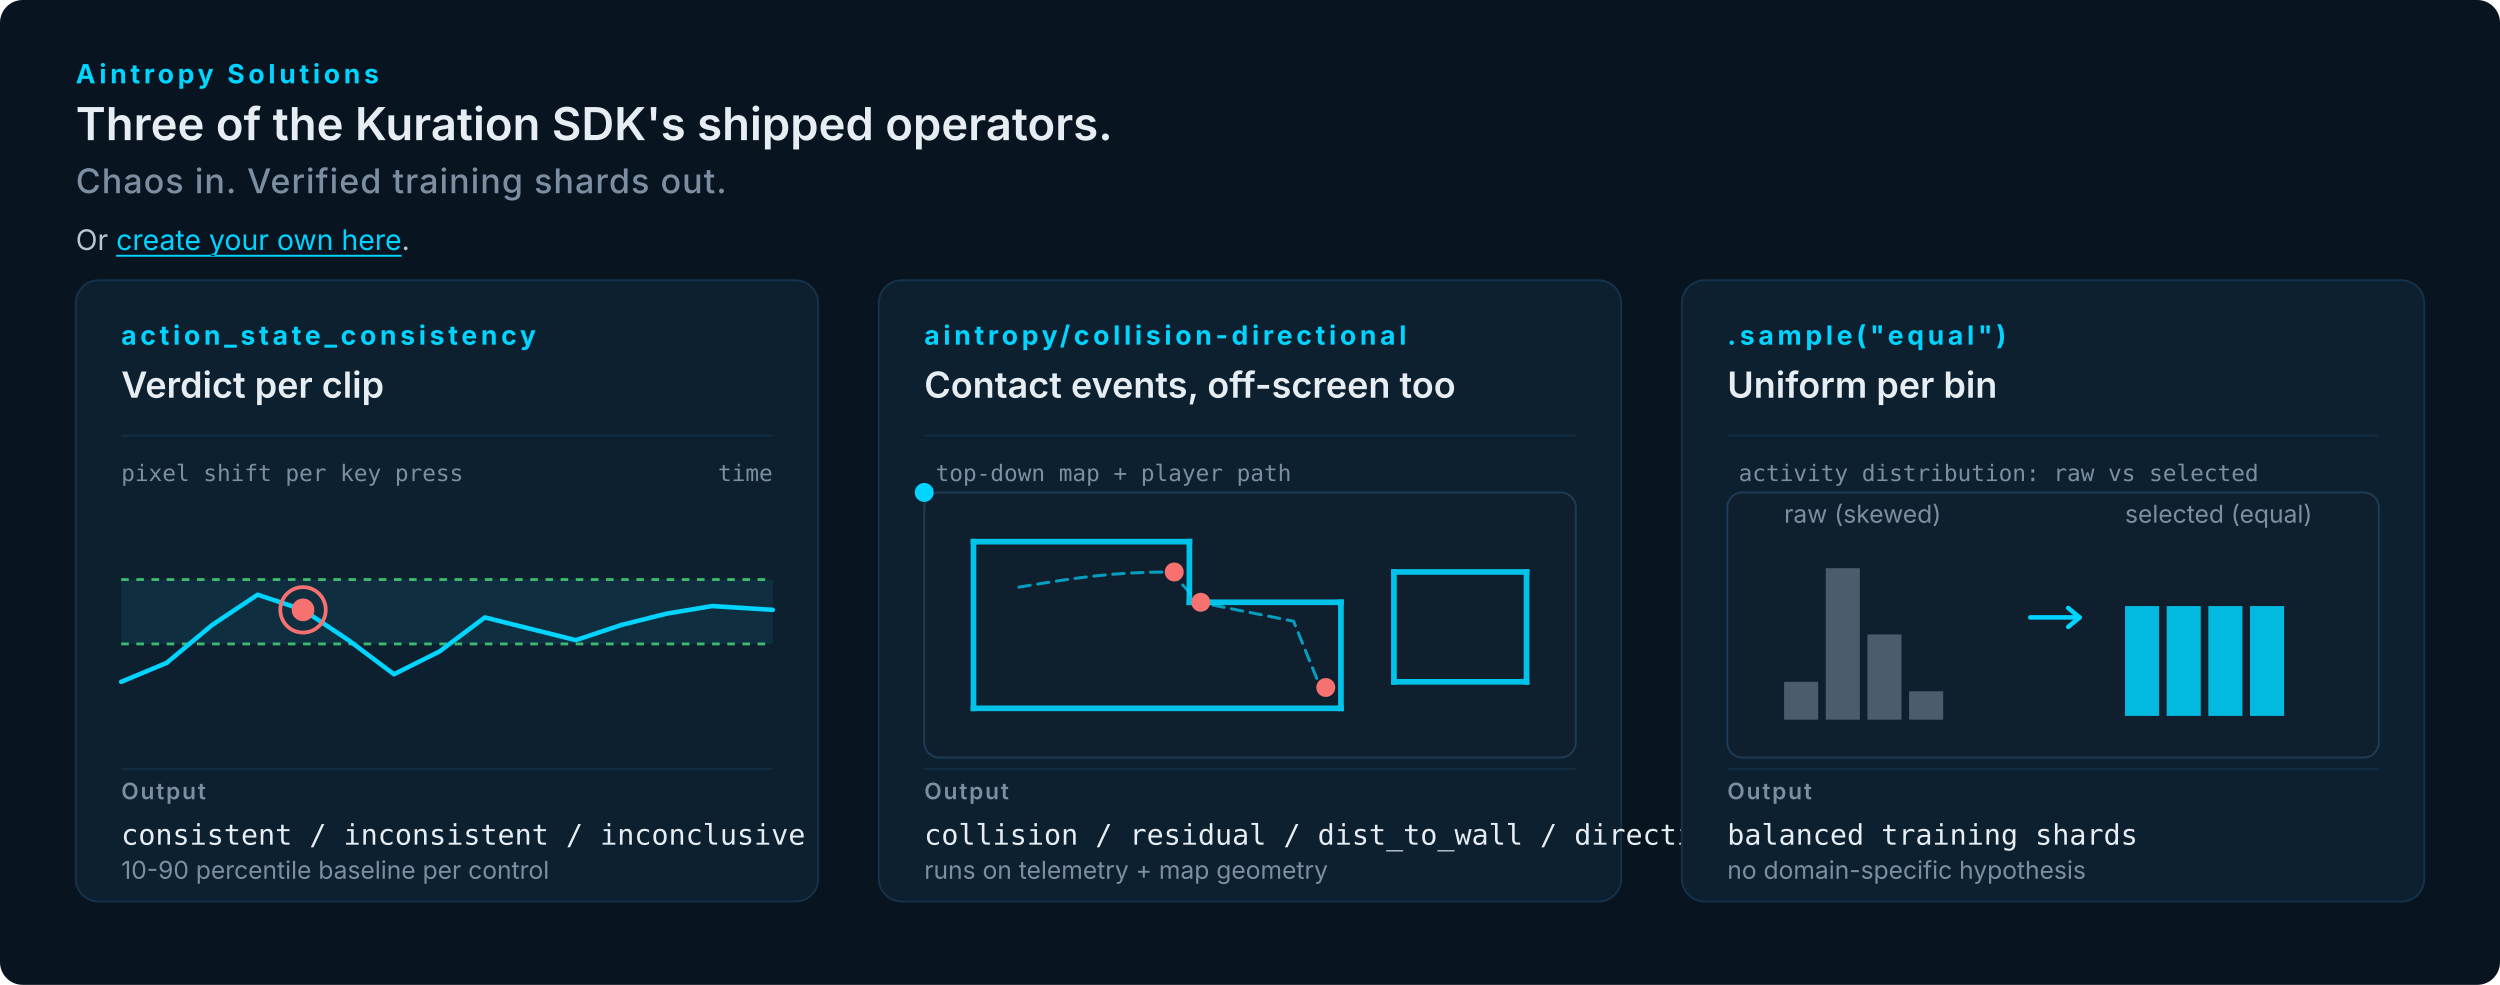
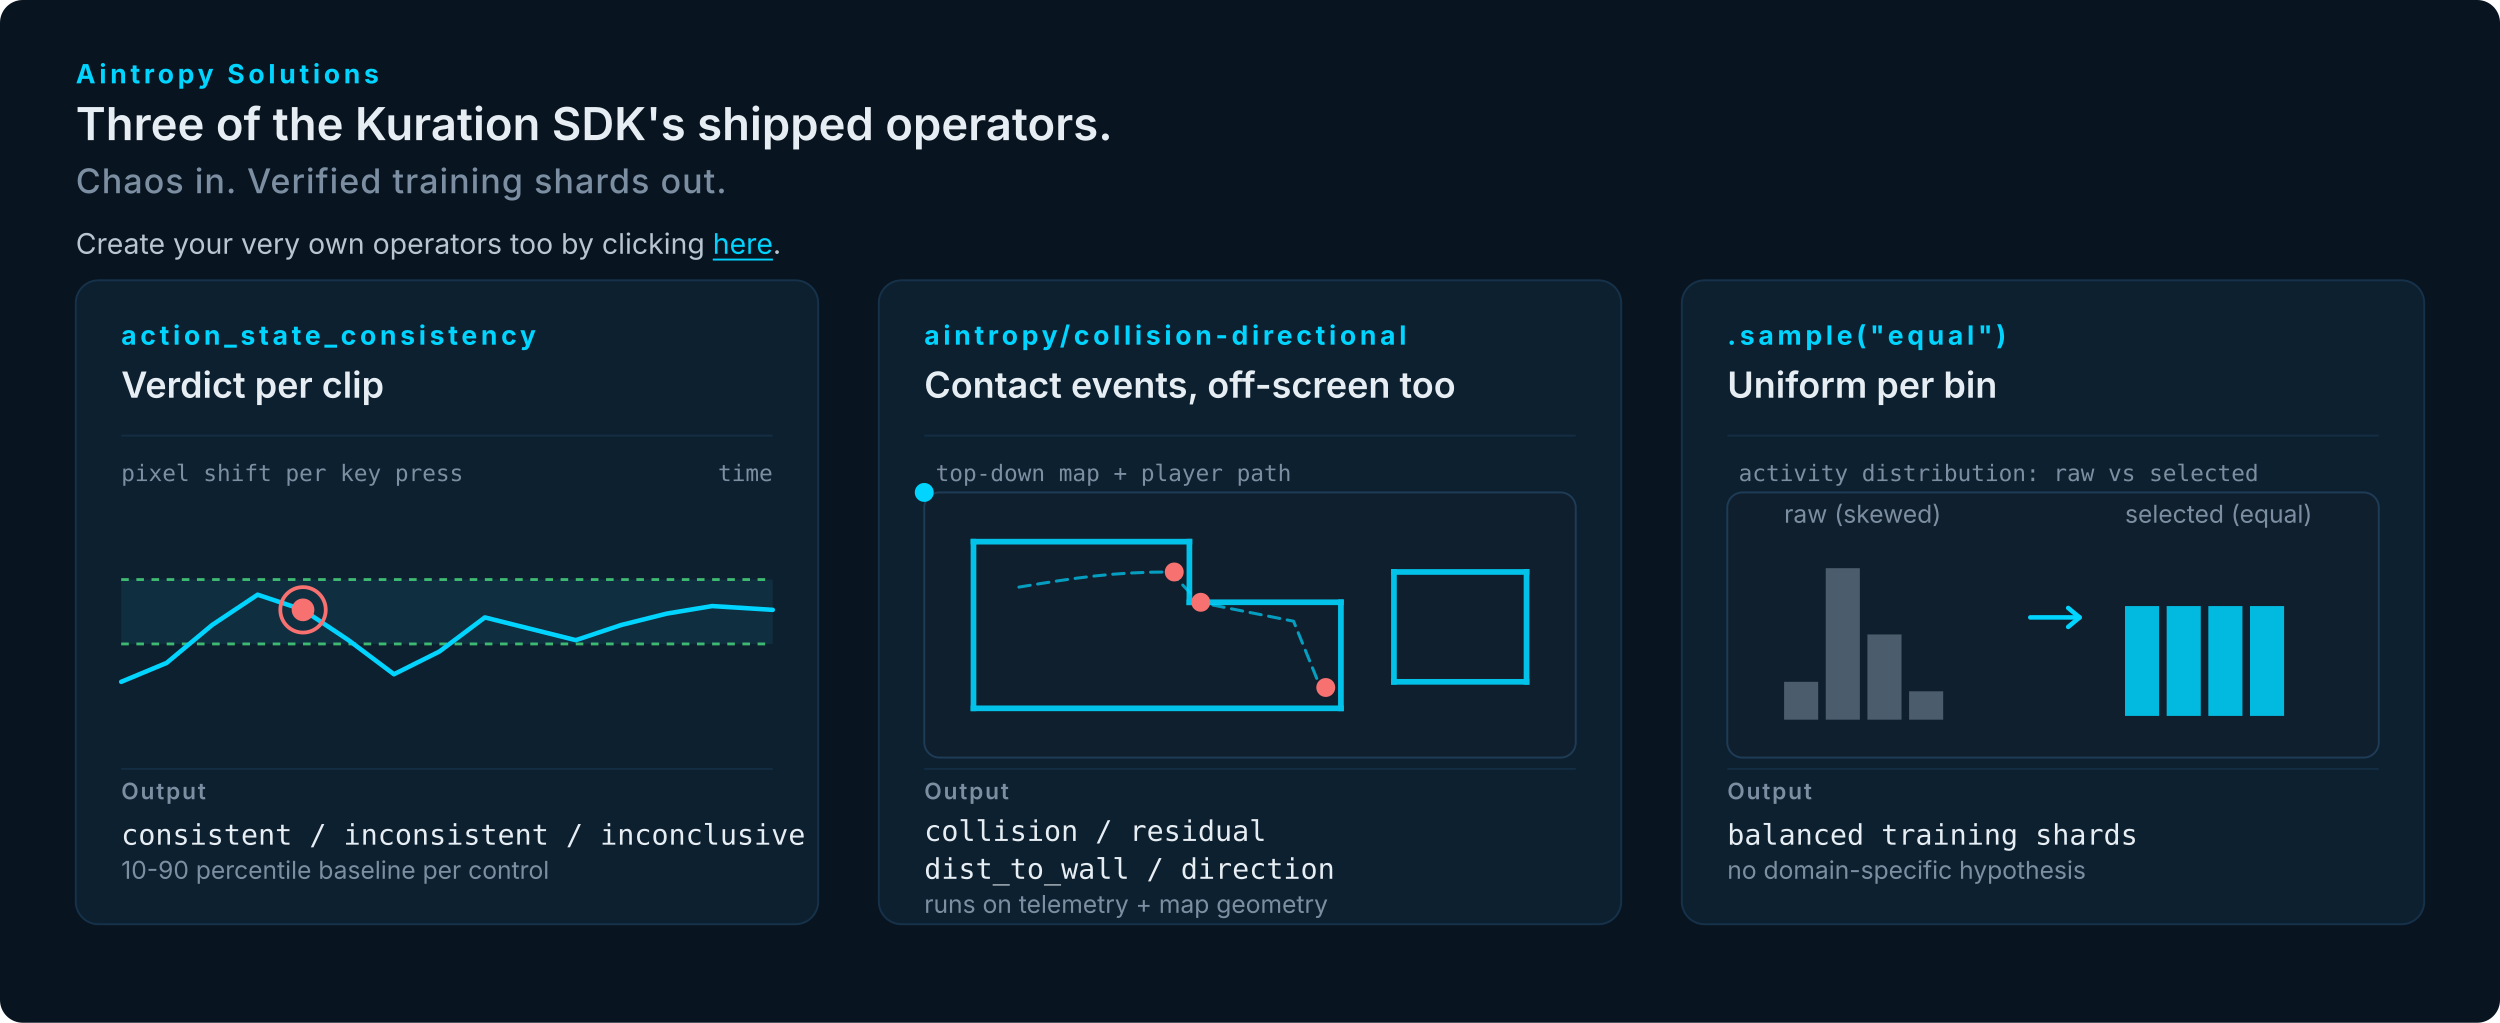
- <svg xmlns="http://www.w3.org/2000/svg" viewBox="0 0 1320 520" role="img" aria-labelledby="stitle sdesc" font-family="ui-sans-serif, system-ui, -apple-system, 'Segoe UI', Inter, Helvetica, Arial, sans-serif">
+ <svg xmlns="http://www.w3.org/2000/svg" viewBox="0 0 1320 540" role="img" aria-labelledby="stitle sdesc" font-family="ui-sans-serif, system-ui, -apple-system, 'Segoe UI', Inter, Helvetica, Arial, sans-serif">
  <style>
    /* Aintropy brand palette */
    .stage      { fill: #081420; }
    .panel      { fill: #0d2030; stroke: #16324a; stroke-width: 1; }
    .card       { fill: #101f2d; stroke: #1e3c56; stroke-width: 1; }
    .divider    { stroke: #16324a; stroke-width: 1; opacity: .7; fill: none; }
    .ink        { fill: #e6edf3; }
    .ink-soft   { fill: #7c8ea1; }
    .accent     { fill: #00d4ff; }
    .accent-line{ stroke: #00d4ff; stroke-width: 2.4; fill: none; stroke-linecap: round; stroke-linejoin: round; }
    .accent-line-thin { stroke: #00d4ff; stroke-width: 1.6; fill: none; stroke-linecap: round; stroke-linejoin: round; }
    .accent-dim { fill: #103a4a; }
    .verify     { fill: #4ade80; }
    .flag       { fill: #f87171; }
    .flag-line  { stroke: #f87171; stroke-width: 2; fill: none; }
    .baseline   { stroke: #4ade80; stroke-width: 1.5; stroke-dasharray: 4 4; fill: none; opacity: .8; }

    .h-eyebrow  { font-size: 14px; font-weight: 700; letter-spacing: 0.14em; text-transform: uppercase; fill: #00d4ff; }
    .h-panel    { font-size: 19px; font-weight: 600; fill: #e6edf3; }
    .h-title    { font-size: 24px; font-weight: 600; fill: #e6edf3; }
    .t-body     { font-size: 15px; fill: #b9c5d1; }
    .t-caption  { font-size: 13px; fill: #7c8ea1; }
    .t-mini     { font-family: ui-monospace, "SFMono-Regular", Menlo, monospace; font-size: 12px; fill: #7c8ea1; }
    .t-out-label{ font-size: 12px; font-weight: 600; letter-spacing: 0.08em; text-transform: uppercase; fill: #7c8ea1; }
    .t-out-value{ font-family: ui-monospace, "SFMono-Regular", Menlo, monospace; font-size: 15px; fill: #e6edf3; }
    .tagline    { font-size: 18px; font-weight: 500; fill: #7c8ea1; letter-spacing: 0.03em; }
  </style>
-   <rect class="stage" width="1320" height="520" rx="12" />
+   <rect class="stage" width="1320" height="540" rx="12" />
  <g transform="translate(40 44)">
    <text class="h-eyebrow" x="0" y="0">Aintropy Solutions</text>
    <text class="h-title" x="0" y="30">Three of the Kuration SDK's shipped operators.</text>
    <text class="tagline" x="0" y="58">Chaos in. Verified training shards out.</text>
-     <text class="t-body" x="0" y="88">Or <a href="https://colab.research.google.com/github/aintropy-solutions/beta-solutions/blob/main/kuration-wrapper-and-guide/notebooks/starter/starter.ipynb" target="_blank">
-         <tspan class="accent" text-decoration="underline">create your own here</tspan>
+     <text class="t-body" x="0" y="90" font-size="17">Create your very own operators too by clicking <a href="https://colab.research.google.com/github/aintropy-solutions/beta-solutions/blob/main/kuration-wrapper-and-guide/notebooks/starter/starter.ipynb" target="_blank">
+         <tspan class="accent" text-decoration="underline">here</tspan>
      </a>.</text>
  </g>
  <g transform="translate(40 148)">
-     <rect class="panel" x="0" y="0" width="392" height="328" rx="12" />
+     <rect class="panel" x="0" y="0" width="392" height="340" rx="12" />
    <text class="h-eyebrow" x="24" y="34">action_state_consistency</text>
    <text class="h-panel" x="24" y="62">Verdict per clip</text>
    <line class="divider" x1="24" y1="82" x2="368" y2="82" />
    <g transform="translate(24 112)">
      <text class="t-mini" x="0" y="-6">pixel shift per key press</text>
      <text class="t-mini" x="344" y="-6" text-anchor="end">time</text>
      <line class="ink-soft" x1="0" y1="120" x2="344" y2="120" opacity=".3" />
      <line class="ink-soft" x1="0" y1="0" x2="0" y2="120" opacity=".3" />
      <rect class="accent-dim" x="0" y="46" width="344" height="34" opacity=".55" />
      <line class="baseline" x1="0" y1="46" x2="344" y2="46" />
      <line class="baseline" x1="0" y1="80" x2="344" y2="80" />
      <path class="accent-line" d="M 0 100 L 24 90 L 48 70 L 72 54 L 96 62 L 120 78 L 144 96 L 168 84 L 192 66 L 216 72 L 240 78 L 264 70 L 288 64 L 312 60 L 344 62" />
      <g transform="translate(96 62)">
        <circle class="flag" r="6" />
        <circle class="flag-line" r="12">
          <animate attributeName="r" values="12;20;12" dur="1.8s" repeatCount="indefinite" />
          <animate attributeName="opacity" values="1;0;1" dur="1.8s" repeatCount="indefinite" />
        </circle>
      </g>
    </g>
    <line class="divider" x1="24" y1="258" x2="368" y2="258" />
    <g transform="translate(24 274)">
      <text class="t-out-label" x="0" y="0">Output</text>
      <text class="t-out-value" x="0" y="24">consistent / inconsistent / inconclusive</text>
      <text class="t-caption" x="0" y="42">10-90 percentile baseline per control</text>
    </g>
  </g>
  <g transform="translate(464 148)">
-     <rect class="panel" x="0" y="0" width="392" height="328" rx="12" />
+     <rect class="panel" x="0" y="0" width="392" height="340" rx="12" />
    <text class="h-eyebrow" x="24" y="34">aintropy/collision-directional</text>
    <text class="h-panel" x="24" y="62">Contact events, off-screen too</text>
    <line class="divider" x1="24" y1="82" x2="368" y2="82" />
    <g transform="translate(24 112)">
      <rect class="card" x="0" y="0" width="344" height="140" rx="8" />
      <text class="t-mini" x="6" y="-6">top-down map + player path</text>
      <g stroke="#00d4ff" stroke-width="3" fill="none" opacity=".9" stroke-linecap="square">
        <line x1="26" y1="26" x2="26" y2="114" />
        <line x1="26" y1="26" x2="140" y2="26" />
        <line x1="140" y1="26" x2="140" y2="58" />
        <line x1="140" y1="58" x2="220" y2="58" />
        <line x1="220" y1="58" x2="220" y2="114" />
        <line x1="26" y1="114" x2="220" y2="114" />
        <line x1="248" y1="42" x2="318" y2="42" />
        <line x1="248" y1="42" x2="248" y2="100" />
        <line x1="318" y1="42" x2="318" y2="100" />
        <line x1="248" y1="100" x2="318" y2="100" />
      </g>
      <path id="collision-path" class="accent-line-thin" opacity=".7" stroke-dasharray="6 4" d="M 50 50 C 80 45, 100 42, 130 42 L 145 58 L 195 68 L 210 105" />
      <circle class="accent" r="5">
        <animateMotion dur="6s" repeatCount="indefinite" rotate="0">
          <mpath href="#collision-path" />
        </animateMotion>
      </circle>
      <g transform="translate(132 42)">
        <circle class="flag" r="5" />
        <circle class="flag-line" r="10" opacity="0">
          <animate attributeName="r" values="6;18;6" dur="2.2s" repeatCount="indefinite" />
          <animate attributeName="opacity" values="1;0;1" dur="2.2s" repeatCount="indefinite" />
        </circle>
      </g>
      <g transform="translate(146 58)">
        <circle class="flag" r="5" />
        <circle class="flag-line" r="10" opacity="0">
          <animate attributeName="r" values="6;18;6" dur="2.2s" begin="0.5s" repeatCount="indefinite" />
          <animate attributeName="opacity" values="1;0;1" dur="2.2s" begin="0.5s" repeatCount="indefinite" />
        </circle>
      </g>
      <g transform="translate(212 103)">
        <circle class="flag" r="5" />
        <circle class="flag-line" r="10" opacity="0">
          <animate attributeName="r" values="6;18;6" dur="2.2s" begin="1s" repeatCount="indefinite" />
          <animate attributeName="opacity" values="1;0;1" dur="2.2s" begin="1s" repeatCount="indefinite" />
        </circle>
      </g>
    </g>
    <line class="divider" x1="24" y1="258" x2="368" y2="258" />
    <g transform="translate(24 274)">
      <text class="t-out-label" x="0" y="0">Output</text>
-       <text class="t-out-value" x="0" y="24">collision / residual / dist_to_wall / direction</text>
-       <text class="t-caption" x="0" y="42">runs on telemetry + map geometry</text>
+       <text class="t-out-value" x="0" y="22">collision / residual</text>
+       <text class="t-out-value" x="0" y="42">dist_to_wall / direction</text>
+       <text class="t-caption" x="0" y="60">runs on telemetry + map geometry</text>
    </g>
  </g>
  <g transform="translate(888 148)">
-     <rect class="panel" x="0" y="0" width="392" height="328" rx="12" />
+     <rect class="panel" x="0" y="0" width="392" height="340" rx="12" />
    <text class="h-eyebrow" x="24" y="34">.sample("equal")</text>
    <text class="h-panel" x="24" y="62">Uniform per bin</text>
    <line class="divider" x1="24" y1="82" x2="368" y2="82" />
    <g transform="translate(24 112)">
      <rect class="card" x="0" y="0" width="344" height="140" rx="8" />
      <text class="t-mini" x="6" y="-6">activity distribution: raw vs selected</text>
      <line class="ink-soft" x1="16" y1="120" x2="328" y2="120" opacity=".3" />
      <g transform="translate(30 20)">
        <text class="t-caption" x="0" y="-4">raw (skewed)</text>
        <g fill="#7c8ea1" opacity=".55">
          <rect x="0" y="80" width="18" height="20" />
          <rect x="22" y="20" width="18" height="80" />
          <rect x="44" y="55" width="18" height="45" />
          <rect x="66" y="85" width="18" height="15" />
        </g>
      </g>
      <g transform="translate(160 66)">
        <path class="accent-line" d="M 0 0 L 26 0" stroke-linecap="round" />
        <path class="accent-line" d="M 20 -5 L 26 0 L 20 5" stroke-linecap="round" />
      </g>
      <g transform="translate(210 20)">
        <text class="t-caption" x="0" y="-4">selected (equal)</text>
        <g class="accent" opacity=".85">
          <rect x="0" y="40" width="18" height="58">
            <animate attributeName="height" values="0;58;58;58" keyTimes="0;0.35;0.7;1" dur="3s" repeatCount="indefinite" />
            <animate attributeName="y" values="98;40;40;40" keyTimes="0;0.35;0.7;1" dur="3s" repeatCount="indefinite" />
          </rect>
          <rect x="22" y="40" width="18" height="58">
            <animate attributeName="height" values="0;58;58;58" keyTimes="0;0.35;0.7;1" dur="3s" begin="0.25s" repeatCount="indefinite" />
            <animate attributeName="y" values="98;40;40;40" keyTimes="0;0.35;0.7;1" dur="3s" begin="0.25s" repeatCount="indefinite" />
          </rect>
          <rect x="44" y="40" width="18" height="58">
            <animate attributeName="height" values="0;58;58;58" keyTimes="0;0.35;0.7;1" dur="3s" begin="0.5s" repeatCount="indefinite" />
            <animate attributeName="y" values="98;40;40;40" keyTimes="0;0.35;0.7;1" dur="3s" begin="0.5s" repeatCount="indefinite" />
          </rect>
          <rect x="66" y="40" width="18" height="58">
            <animate attributeName="height" values="0;58;58;58" keyTimes="0;0.35;0.7;1" dur="3s" begin="0.75s" repeatCount="indefinite" />
            <animate attributeName="y" values="98;40;40;40" keyTimes="0;0.35;0.7;1" dur="3s" begin="0.75s" repeatCount="indefinite" />
          </rect>
        </g>
      </g>
    </g>
    <line class="divider" x1="24" y1="258" x2="368" y2="258" />
    <g transform="translate(24 274)">
      <text class="t-out-label" x="0" y="0">Output</text>
      <text class="t-out-value" x="0" y="24">balanced training shards</text>
      <text class="t-caption" x="0" y="42">no domain-specific hypothesis</text>
    </g>
  </g>
</svg>
